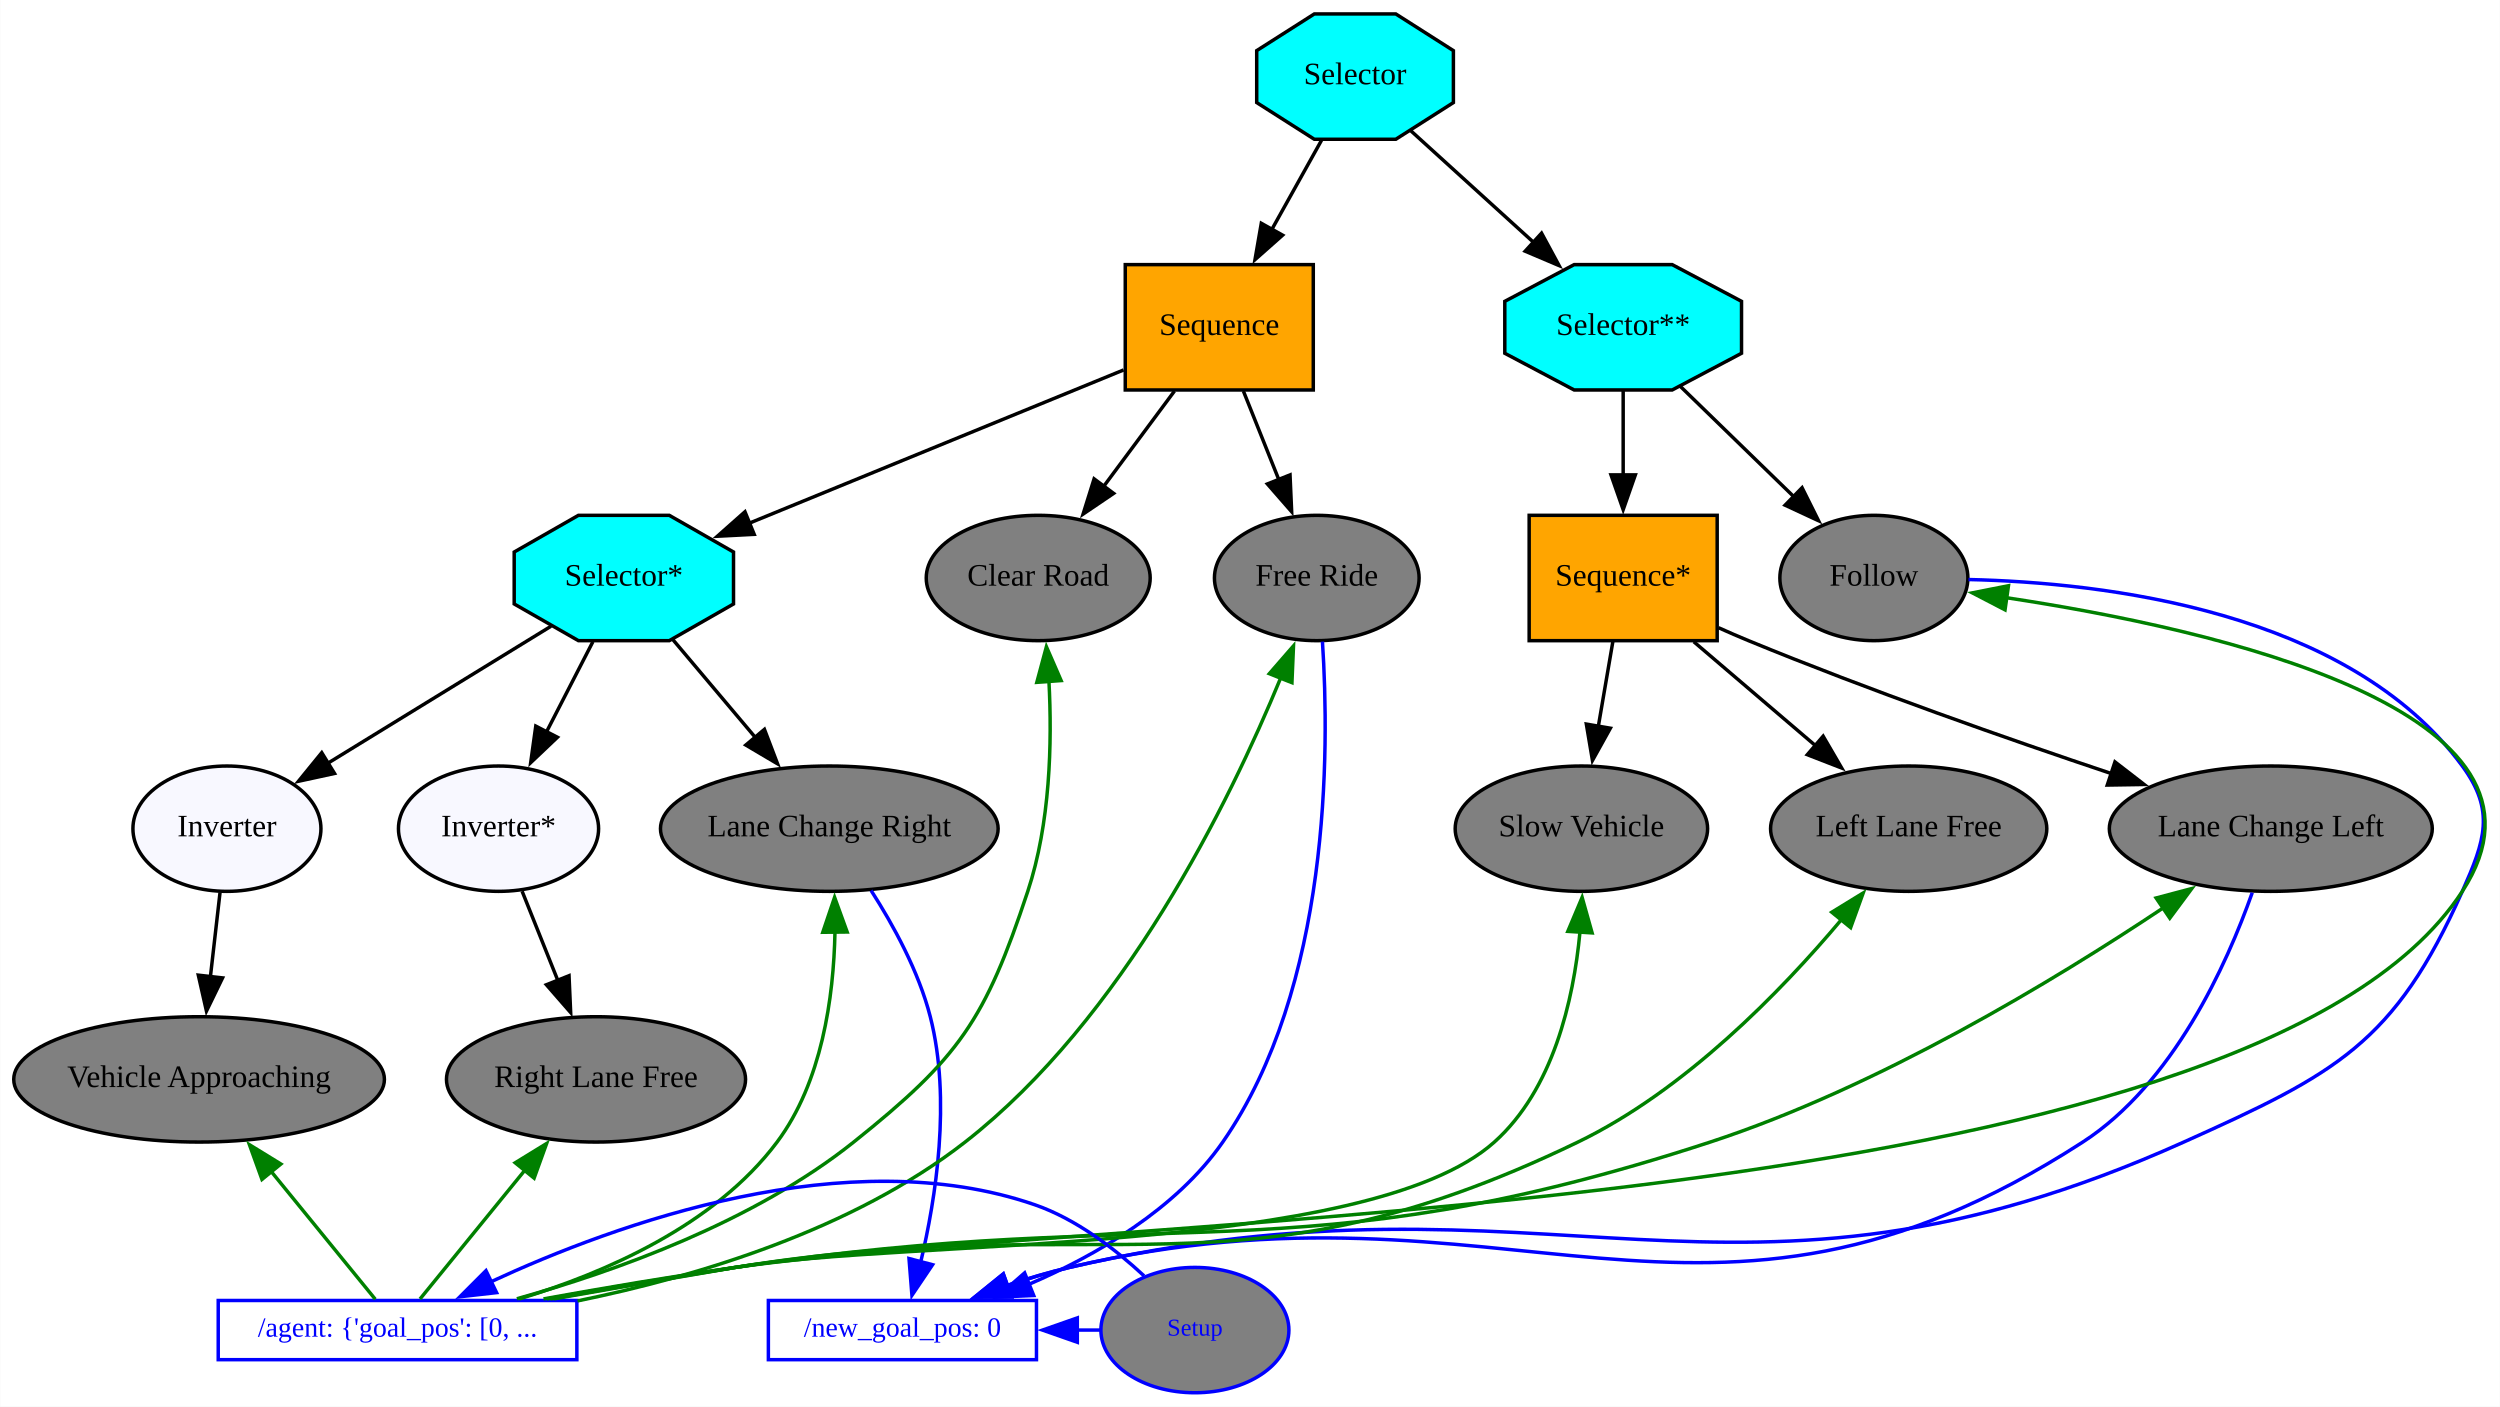
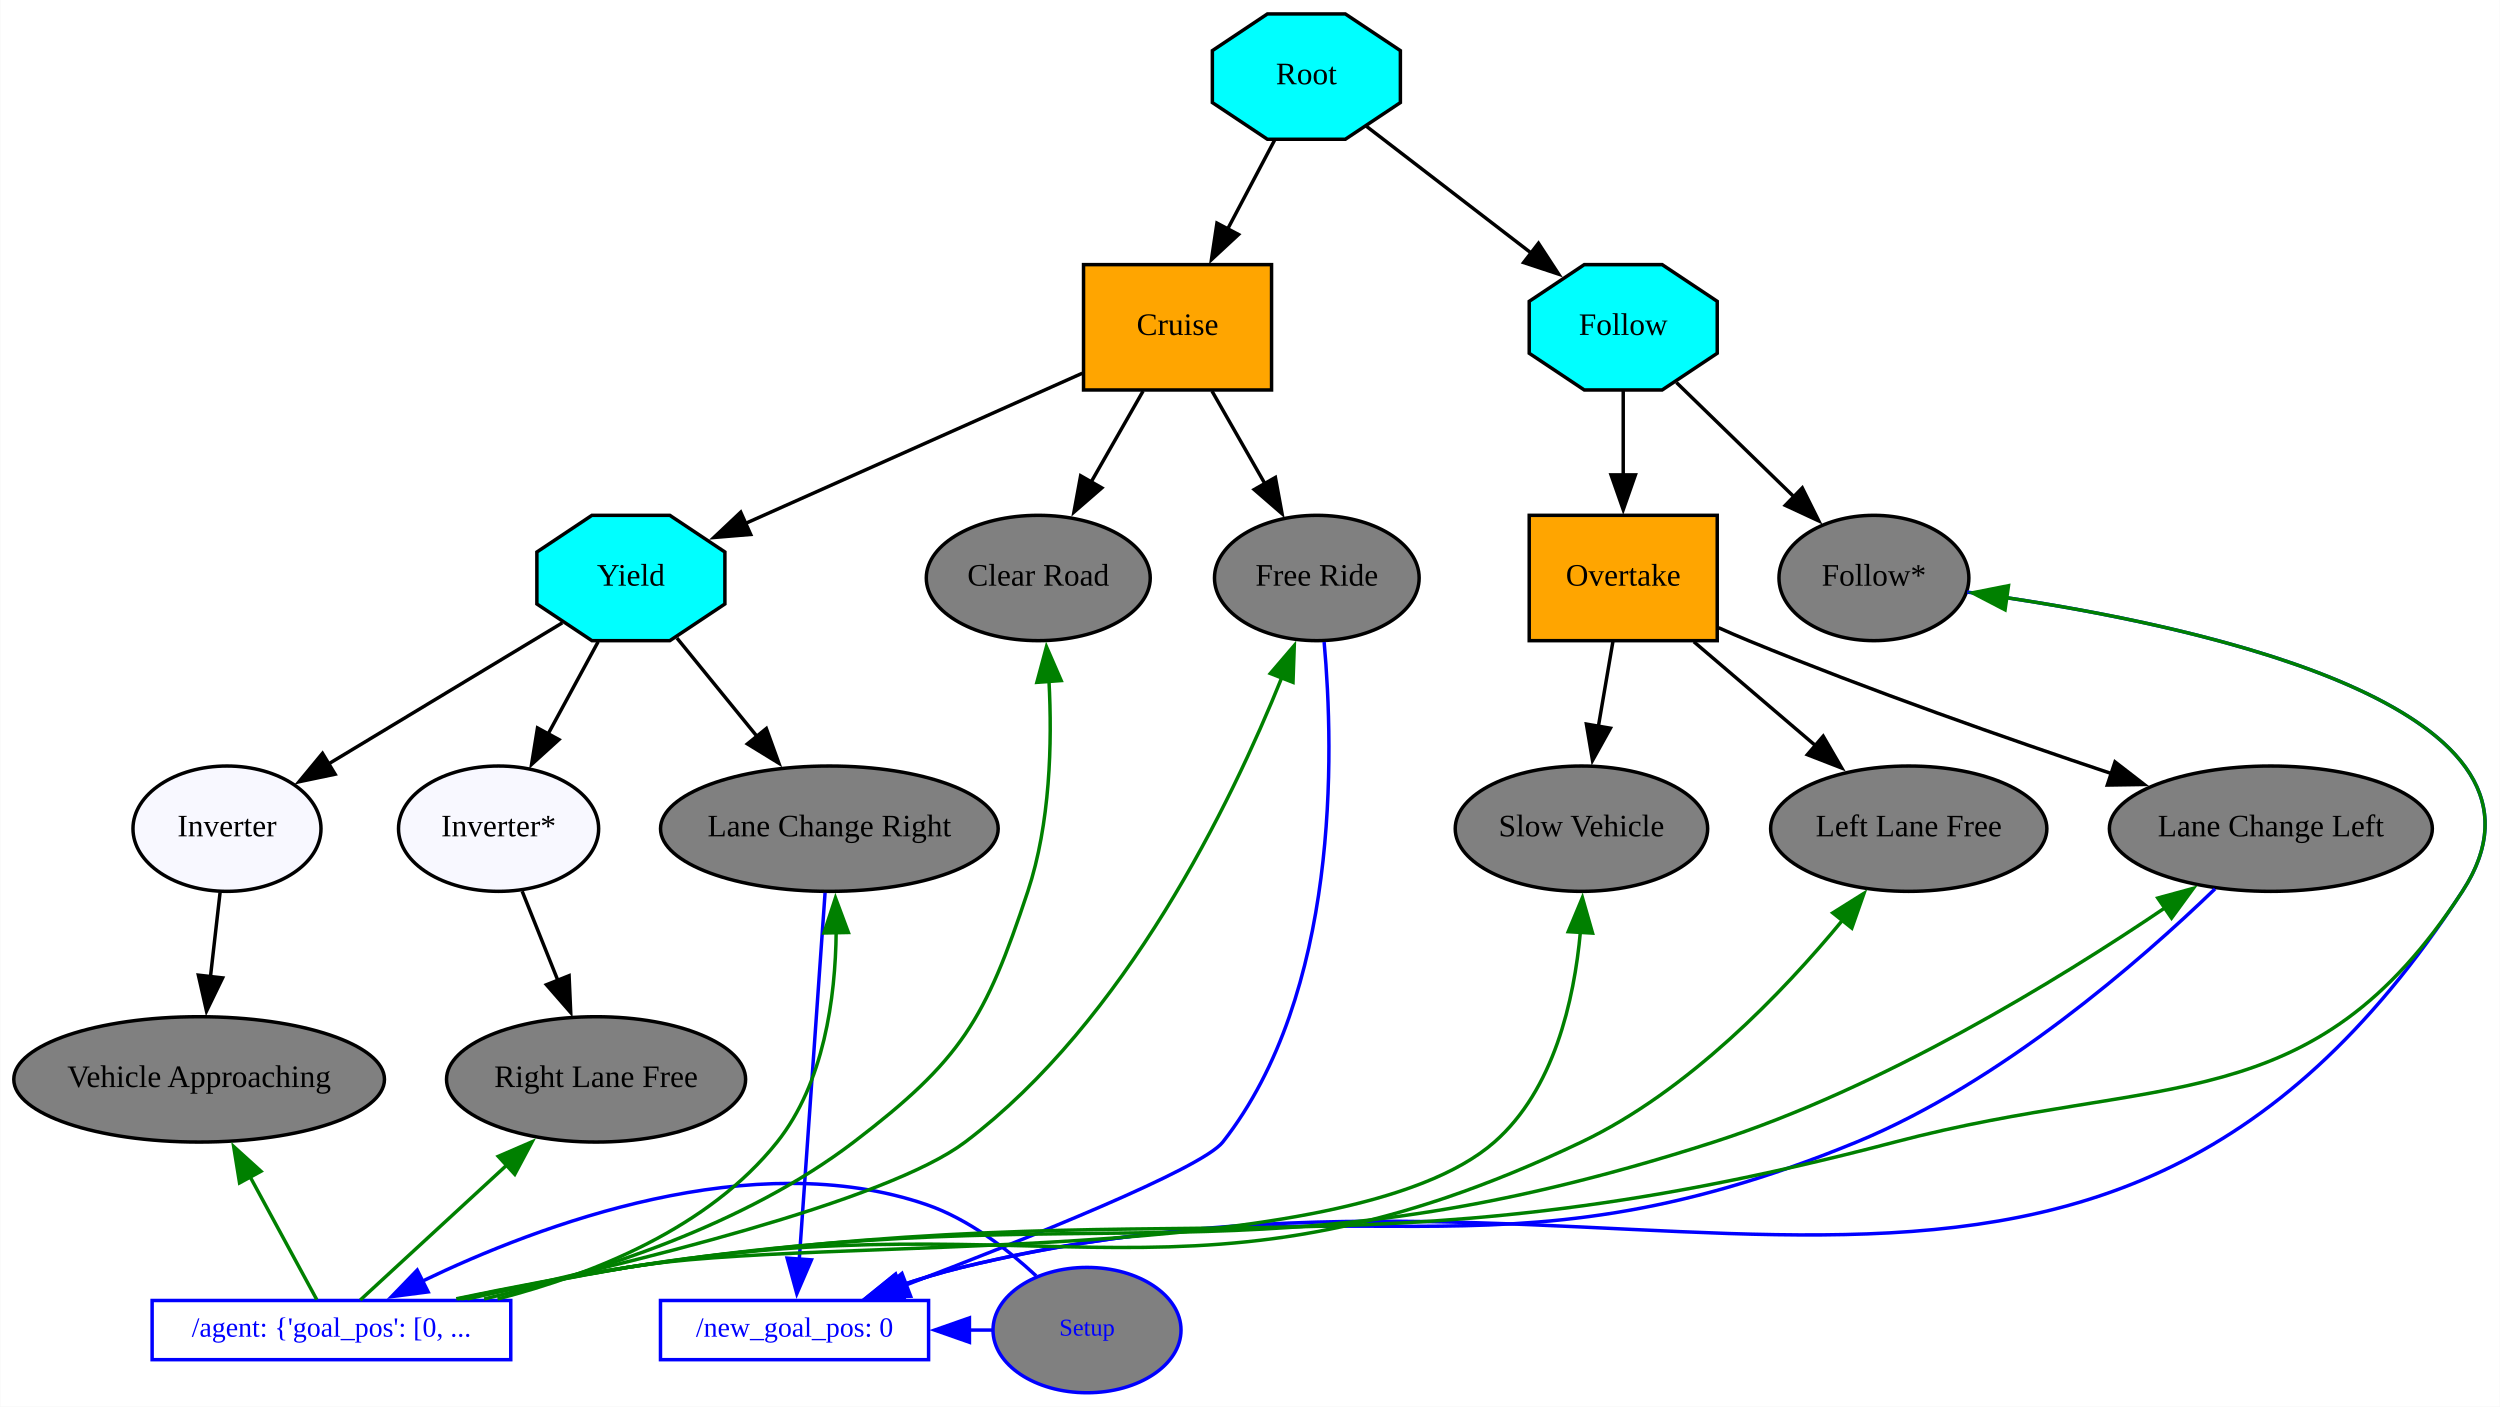
- <svg xmlns="http://www.w3.org/2000/svg" width="718pt" height="404pt" viewBox="0.00 0.00 717.89 404.00">
+ <svg xmlns="http://www.w3.org/2000/svg" width="718pt" height="404pt" viewBox="0.00 0.00 717.86 404.00">
  <g id="graph0" class="graph" transform="scale(1 1) rotate(0) translate(4 400)">
-     <polygon fill="white" stroke="none" points="-4,4 -4,-400 713.89,-400 713.89,4 -4,4" />
+     <polygon fill="white" stroke="none" points="-4,4 -4,-400 713.86,-400 713.86,4 -4,4" />
    <g id="node1" class="node">
-       <polygon fill="cyan" stroke="black" points="413.36,-370.54 413.36,-385.46 396.81,-396 373.42,-396 356.87,-385.46 356.87,-370.54 373.42,-360 396.81,-360 413.36,-370.54" />
-       <text text-anchor="middle" x="385.12" y="-375.8" font-family="Times New Roman,serif" font-size="9.00">Selector</text>
+       <polygon fill="cyan" stroke="black" points="398.12,-370.54 398.12,-385.46 382.3,-396 359.93,-396 344.12,-385.46 344.12,-370.54 359.93,-360 382.3,-360 398.12,-370.54" />
+       <text text-anchor="middle" x="371.12" y="-375.8" font-family="Times New Roman,serif" font-size="9.00">Root</text>
    </g>
    <g id="node2" class="node">
-       <polygon fill="orange" stroke="black" points="373.12,-324 319.12,-324 319.12,-288 373.12,-288 373.12,-324" />
-       <text text-anchor="middle" x="346.12" y="-303.8" font-family="Times New Roman,serif" font-size="9.00">Sequence</text>
+       <polygon fill="orange" stroke="black" points="361.12,-324 307.12,-324 307.12,-288 361.12,-288 361.12,-324" />
+       <text text-anchor="middle" x="334.12" y="-303.8" font-family="Times New Roman,serif" font-size="9.00">Cruise</text>
    </g>
    <g id="edge1" class="edge">
-       <path fill="none" stroke="black" d="M375.48,-359.7C371.18,-351.98 366.01,-342.71 361.22,-334.11" />
-       <polygon fill="black" stroke="black" points="364.31,-332.46 356.38,-325.43 358.19,-335.87 364.31,-332.46" />
+       <path fill="none" stroke="black" d="M361.97,-359.7C357.89,-351.98 352.99,-342.71 348.45,-334.11" />
+       <polygon fill="black" stroke="black" points="351.63,-332.65 343.86,-325.44 345.44,-335.92 351.63,-332.65" />
    </g>
    <g id="node11" class="node">
-       <polygon fill="cyan" stroke="black" points="496.11,-298.54 496.11,-313.46 476.2,-324 448.04,-324 428.12,-313.46 428.12,-298.54 448.04,-288 476.2,-288 496.11,-298.54" />
-       <text text-anchor="middle" x="462.12" y="-303.8" font-family="Times New Roman,serif" font-size="9.00">Selector**</text>
+       <polygon fill="cyan" stroke="black" points="489.12,-298.54 489.12,-313.46 473.3,-324 450.93,-324 435.12,-313.46 435.12,-298.54 450.93,-288 473.3,-288 489.12,-298.54" />
+       <text text-anchor="middle" x="462.12" y="-303.8" font-family="Times New Roman,serif" font-size="9.00">Follow</text>
    </g>
    <g id="edge10" class="edge">
-       <path fill="none" stroke="black" d="M401.07,-362.5C411.25,-353.24 424.68,-341.04 436.35,-330.43" />
-       <polygon fill="black" stroke="black" points="438.68,-333.04 443.72,-323.72 433.97,-327.86 438.68,-333.04" />
+       <path fill="none" stroke="black" d="M388.23,-363.83C401.62,-353.54 420.47,-339.04 435.77,-327.26" />
+       <polygon fill="black" stroke="black" points="437.78,-330.14 443.57,-321.27 433.51,-324.59 437.78,-330.14" />
    </g>
    <g id="node3" class="node">
-       <polygon fill="cyan" stroke="black" points="206.61,-226.54 206.61,-241.46 188.16,-252 162.07,-252 143.62,-241.46 143.62,-226.54 162.07,-216 188.16,-216 206.61,-226.54" />
-       <text text-anchor="middle" x="175.12" y="-231.8" font-family="Times New Roman,serif" font-size="9.00">Selector*</text>
+       <polygon fill="cyan" stroke="black" points="204.12,-226.54 204.12,-241.46 188.3,-252 165.93,-252 150.12,-241.46 150.12,-226.54 165.93,-216 188.3,-216 204.12,-226.54" />
+       <text text-anchor="middle" x="177.12" y="-231.8" font-family="Times New Roman,serif" font-size="9.00">Yield</text>
    </g>
    <g id="edge2" class="edge">
-       <path fill="none" stroke="black" d="M318.64,-293.75C289.38,-281.77 242.94,-262.77 210.86,-249.63" />
-       <polygon fill="black" stroke="black" points="212.55,-246.54 201.97,-245.99 209.9,-253.02 212.55,-246.54" />
+       <path fill="none" stroke="black" d="M306.77,-292.81C279.81,-280.79 238.61,-262.42 209.91,-249.62" />
+       <polygon fill="black" stroke="black" points="211.52,-246.51 200.96,-245.63 208.67,-252.9 211.52,-246.51" />
    </g>
    <g id="node9" class="node">
      <ellipse fill="gray" stroke="black" cx="294.12" cy="-234" rx="32.16" ry="18" />
      <text text-anchor="middle" x="294.12" y="-231.8" font-family="Times New Roman,serif" font-size="9.00">Clear Road</text>
    </g>
    <g id="edge8" class="edge">
-       <path fill="none" stroke="black" d="M333.26,-287.7C327.1,-279.4 319.6,-269.31 312.83,-260.19" />
-       <polygon fill="black" stroke="black" points="315.78,-258.3 307.01,-252.36 310.17,-262.47 315.78,-258.3" />
+       <path fill="none" stroke="black" d="M324.23,-287.7C319.71,-279.78 314.25,-270.23 309.23,-261.44" />
+       <polygon fill="black" stroke="black" points="312.37,-259.88 304.37,-252.94 306.29,-263.36 312.37,-259.88" />
    </g>
    <g id="node10" class="node">
      <ellipse fill="gray" stroke="black" cx="374.12" cy="-234" rx="29.39" ry="18" />
      <text text-anchor="middle" x="374.12" y="-231.8" font-family="Times New Roman,serif" font-size="9.00">Free Ride</text>
    </g>
    <g id="edge9" class="edge">
-       <path fill="none" stroke="black" d="M353.04,-287.7C356.1,-280.04 359.78,-270.85 363.2,-262.3" />
-       <polygon fill="black" stroke="black" points="366.44,-263.61 366.91,-253.03 359.94,-261.01 366.44,-263.61" />
+       <path fill="none" stroke="black" d="M344,-287.7C348.59,-279.67 354.15,-269.95 359.23,-261.05" />
+       <polygon fill="black" stroke="black" points="362.22,-262.88 364.14,-252.46 356.14,-259.4 362.22,-262.88" />
    </g>
    <g id="node4" class="node">
      <ellipse fill="ghostwhite" stroke="black" cx="61.12" cy="-162" rx="27" ry="18" />
      <text text-anchor="middle" x="61.12" y="-159.8" font-family="Times New Roman,serif" font-size="9.00">Inverter</text>
    </g>
    <g id="edge3" class="edge">
-       <path fill="none" stroke="black" d="M154.21,-220.16C136.17,-209.09 109.94,-192.98 89.92,-180.69" />
-       <polygon fill="black" stroke="black" points="92.02,-177.87 81.66,-175.62 88.35,-183.83 92.02,-177.87" />
+       <path fill="none" stroke="black" d="M157.44,-221.13C139,-210 111.2,-193.22 90.2,-180.55" />
+       <polygon fill="black" stroke="black" points="92.17,-177.65 81.8,-175.48 88.55,-183.64 92.17,-177.65" />
    </g>
    <g id="node6" class="node">
      <ellipse fill="ghostwhite" stroke="black" cx="139.12" cy="-162" rx="28.74" ry="18" />
      <text text-anchor="middle" x="139.12" y="-159.8" font-family="Times New Roman,serif" font-size="9.00">Inverter*</text>
    </g>
    <g id="edge5" class="edge">
-       <path fill="none" stroke="black" d="M166.22,-215.7C162.19,-207.87 157.34,-198.44 152.86,-189.73" />
-       <polygon fill="black" stroke="black" points="156.04,-188.26 148.36,-180.97 149.82,-191.46 156.04,-188.26" />
+       <path fill="none" stroke="black" d="M167.72,-215.7C163.36,-207.67 158.09,-197.95 153.26,-189.05" />
+       <polygon fill="black" stroke="black" points="156.45,-187.59 148.6,-180.47 150.3,-190.93 156.45,-187.59" />
    </g>
    <g id="node8" class="node">
      <ellipse fill="gray" stroke="black" cx="234.12" cy="-162" rx="48.49" ry="18" />
      <text text-anchor="middle" x="234.12" y="-159.8" font-family="Times New Roman,serif" font-size="9.00">Lane Change Right</text>
    </g>
    <g id="edge7" class="edge">
-       <path fill="none" stroke="black" d="M189.1,-216.41C196.23,-207.95 205.04,-197.49 212.98,-188.08" />
-       <polygon fill="black" stroke="black" points="215.49,-190.53 219.26,-180.63 210.14,-186.02 215.49,-190.53" />
+       <path fill="none" stroke="black" d="M190.34,-216.76C197.22,-208.32 205.78,-197.8 213.5,-188.31" />
+       <polygon fill="black" stroke="black" points="216.02,-190.77 219.62,-180.81 210.59,-186.35 216.02,-190.77" />
    </g>
    <g id="node5" class="node">
      <ellipse fill="gray" stroke="black" cx="53.12" cy="-90" rx="53.23" ry="18" />
      <text text-anchor="middle" x="53.12" y="-87.8" font-family="Times New Roman,serif" font-size="9.00">Vehicle Approaching</text>
    </g>
    <g id="edge4" class="edge">
      <path fill="none" stroke="black" d="M59.14,-143.7C58.31,-136.41 57.31,-127.73 56.38,-119.54" />
      <polygon fill="black" stroke="black" points="59.86,-119.15 55.24,-109.61 52.9,-119.94 59.86,-119.15" />
    </g>
    <g id="node7" class="node">
      <ellipse fill="gray" stroke="black" cx="167.12" cy="-90" rx="42.95" ry="18" />
      <text text-anchor="middle" x="167.12" y="-87.8" font-family="Times New Roman,serif" font-size="9.00">Right Lane Free</text>
    </g>
    <g id="edge6" class="edge">
      <path fill="none" stroke="black" d="M145.89,-144.05C148.99,-136.32 152.73,-126.96 156.21,-118.27" />
      <polygon fill="black" stroke="black" points="159.37,-119.78 159.84,-109.19 152.87,-117.18 159.37,-119.78" />
    </g>
-     <g id="node19" class="node">
-       <polygon fill="white" stroke="blue" points="293.62,-26.5 216.62,-26.5 216.62,-9.5 293.62,-9.5 293.62,-26.5" />
-       <text text-anchor="middle" x="255.12" y="-16.1" font-family="Times New Roman,serif" font-size="8.00" fill="blue">/new_goal_pos: 0</text>
-     </g>
-     <g id="edge27" class="edge">
-       <path fill="none" stroke="blue" d="M246.12,-144.26C252.54,-134.26 259.79,-121.01 263.12,-108 269.21,-84.18 264.69,-55.74 260.37,-37.53" />
-       <polygon fill="blue" stroke="blue" points="263.78,-36.77 257.85,-27.98 257.01,-38.55 263.78,-36.77" />
-     </g>
-     <g id="edge26" class="edge">
-       <path fill="none" stroke="blue" d="M375.75,-215.73C377.83,-184.2 378,-116.46 347.12,-72 333.72,-52.71 310.87,-39.5 291.29,-31.08" />
-       <polygon fill="blue" stroke="blue" points="292.83,-27.93 282.24,-27.46 290.22,-34.43 292.83,-27.93" />
+     <g id="node17" class="node">
+       <polygon fill="white" stroke="blue" points="262.62,-26.5 185.62,-26.5 185.62,-9.5 262.62,-9.5 262.62,-26.5" />
+       <text text-anchor="middle" x="224.12" y="-16.1" font-family="Times New Roman,serif" font-size="8.00" fill="blue">/new_goal_pos: 0</text>
+     </g>
+     <g id="edge19" class="edge">
+       <path fill="none" stroke="blue" d="M232.89,-143.59C231.01,-116.86 227.42,-65.92 225.47,-38.18" />
+       <polygon fill="blue" stroke="blue" points="228.97,-38.17 224.78,-28.44 221.99,-38.66 228.97,-38.17" />
+     </g>
+     <g id="edge18" class="edge">
+       <path fill="none" stroke="blue" d="M376.22,-215.62C379.1,-183.61 380.61,-114.71 347.12,-72 341.11,-64.34 290.37,-44.04 255.97,-30.9" />
+       <polygon fill="blue" stroke="blue" points="257.46,-27.72 246.86,-27.45 254.97,-34.27 257.46,-27.72" />
    </g>
    <g id="node12" class="node">
      <polygon fill="orange" stroke="black" points="489.12,-252 435.12,-252 435.12,-216 489.12,-216 489.12,-252" />
-       <text text-anchor="middle" x="462.12" y="-231.8" font-family="Times New Roman,serif" font-size="9.00">Sequence*</text>
+       <text text-anchor="middle" x="462.12" y="-231.8" font-family="Times New Roman,serif" font-size="9.00">Overtake</text>
    </g>
    <g id="edge11" class="edge">
      <path fill="none" stroke="black" d="M462.12,-287.7C462.12,-280.41 462.12,-271.73 462.12,-263.54" />
      <polygon fill="black" stroke="black" points="465.62,-263.62 462.12,-253.62 458.62,-263.62 465.62,-263.62" />
    </g>
    <g id="node16" class="node">
-       <ellipse fill="gray" stroke="black" cx="534.12" cy="-234" rx="27" ry="18" />
-       <text text-anchor="middle" x="534.12" y="-231.8" font-family="Times New Roman,serif" font-size="9.00">Follow</text>
+       <ellipse fill="gray" stroke="black" cx="534.12" cy="-234" rx="27.27" ry="18" />
+       <text text-anchor="middle" x="534.12" y="-231.8" font-family="Times New Roman,serif" font-size="9.00">Follow*</text>
    </g>
    <g id="edge15" class="edge">
-       <path fill="none" stroke="black" d="M478.45,-289.12C488.14,-279.69 500.58,-267.61 511.23,-257.25" />
-       <polygon fill="black" stroke="black" points="513.5,-259.93 518.23,-250.45 508.62,-254.91 513.5,-259.93" />
+       <path fill="none" stroke="black" d="M477.39,-290.15C487.25,-280.56 500.27,-267.9 511.35,-257.13" />
+       <polygon fill="black" stroke="black" points="513.55,-259.88 518.28,-250.4 508.67,-254.86 513.55,-259.88" />
    </g>
    <g id="node13" class="node">
      <ellipse fill="gray" stroke="black" cx="450.12" cy="-162" rx="36.25" ry="18" />
      <text text-anchor="middle" x="450.12" y="-159.8" font-family="Times New Roman,serif" font-size="9.00">Slow Vehicle</text>
    </g>
    <g id="edge12" class="edge">
      <path fill="none" stroke="black" d="M459.15,-215.7C457.89,-208.32 456.38,-199.52 454.96,-191.25" />
      <polygon fill="black" stroke="black" points="458.44,-190.86 453.3,-181.6 451.54,-192.04 458.44,-190.86" />
    </g>
    <g id="node14" class="node">
      <ellipse fill="gray" stroke="black" cx="544.12" cy="-162" rx="39.67" ry="18" />
      <text text-anchor="middle" x="544.12" y="-159.8" font-family="Times New Roman,serif" font-size="9.00">Left Lane Free</text>
    </g>
    <g id="edge13" class="edge">
      <path fill="none" stroke="black" d="M482.39,-215.7C492.94,-206.69 505.98,-195.56 517.35,-185.85" />
      <polygon fill="black" stroke="black" points="519.55,-188.57 524.88,-179.42 515,-183.25 519.55,-188.57" />
    </g>
    <g id="node15" class="node">
      <ellipse fill="gray" stroke="black" cx="648.12" cy="-162" rx="46.38" ry="18" />
      <text text-anchor="middle" x="648.12" y="-159.8" font-family="Times New Roman,serif" font-size="9.00">Lane Change Left</text>
    </g>
    <g id="edge14" class="edge">
      <path fill="none" stroke="black" d="M489.51,-219.72C492.39,-218.42 495.3,-217.16 498.12,-216 532.69,-201.77 572.65,-187.77 602.62,-177.73" />
      <polygon fill="black" stroke="black" points="603.36,-181.18 611.75,-174.7 601.15,-174.53 603.36,-181.18" />
    </g>
+     <g id="edge16" class="edge">
+       <path fill="none" stroke="blue" d="M632.09,-144.72C610.68,-124.07 570.62,-89.09 529.12,-72 422.47,-28.08 384.15,-63.39 272.12,-36 266.26,-34.57 260.11,-32.69 254.24,-30.71" />
+       <polygon fill="blue" stroke="blue" points="255.48,-27.43 244.89,-27.36 253.13,-34.03 255.48,-27.43" />
+     </g>
+     <g id="edge17" class="edge">
+       <path fill="none" stroke="blue" d="M560.88,-229.95C617.04,-222.4 739.14,-199.29 703.12,-144 595.32,21.46 464.08,-82.36 272.12,-36 266.25,-34.58 260.1,-32.71 254.24,-30.73" />
+       <polygon fill="blue" stroke="blue" points="255.48,-27.46 244.88,-27.39 253.12,-34.05 255.48,-27.46" />
+     </g>
+     <g id="node18" class="node">
+       <ellipse fill="gray" stroke="blue" cx="308.12" cy="-18" rx="27" ry="18" />
+       <text text-anchor="middle" x="308.12" y="-16.4" font-family="Times New Roman,serif" font-size="7.00" fill="blue">Setup</text>
+     </g>
+     <g id="edge20" class="edge">
+       <path fill="none" stroke="blue" d="M280.88,-18C278.62,-18 276.37,-18 274.11,-18" />
+       <polygon fill="blue" stroke="blue" points="274.35,-14.5 264.35,-18 274.35,-21.5 274.35,-14.5" />
+     </g>
+     <g id="node19" class="node">
+       <polygon fill="white" stroke="blue" points="142.62,-26.5 39.62,-26.5 39.62,-9.5 142.62,-9.5 142.62,-26.5" />
+       <text text-anchor="middle" x="91.12" y="-16.1" font-family="Times New Roman,serif" font-size="8.00" fill="blue">/agent: {'goal_pos': [0, ...</text>
+     </g>
    <g id="edge30" class="edge">
-       <path fill="none" stroke="blue" d="M642.79,-143.63C635.44,-122.86 620.06,-88.79 594.12,-72 484.7,-1.21 429.95,-65.93 303.12,-36 297.24,-34.61 291.09,-32.76 285.22,-30.78" />
-       <polygon fill="blue" stroke="blue" points="286.47,-27.51 275.87,-27.44 284.11,-34.1 286.47,-27.51" />
+       <path fill="none" stroke="blue" d="M293.52,-33.57C285.17,-41.33 274,-49.9 262.12,-54 212.17,-71.22 151.04,-48.35 117.06,-31.97" />
+       <polygon fill="blue" stroke="blue" points="118.89,-28.97 108.38,-27.61 115.75,-35.23 118.89,-28.97" />
+     </g>
+     <g id="edge27" class="edge">
+       <path fill="none" stroke="green" d="M86.9,-26.76C82.29,-35.25 74.65,-49.33 67.8,-61.95" />
+       <polygon fill="green" stroke="green" points="64.73,-60.27 63.04,-70.72 70.88,-63.61 64.73,-60.27" />
+     </g>
+     <g id="edge24" class="edge">
+       <path fill="none" stroke="green" d="M99.41,-26.64C109.48,-35.92 126.96,-52.01 141.63,-65.53" />
+       <polygon fill="green" stroke="green" points="139.03,-67.89 148.76,-72.09 143.77,-62.74 139.03,-67.89" />
+     </g>
+     <g id="edge26" class="edge">
+       <path fill="none" stroke="green" d="M138.83,-26.94C166.43,-34.05 199.49,-47.35 219.12,-72 232.55,-88.87 235.88,-113.33 236.08,-132.34" />
+       <polygon fill="green" stroke="green" points="232.58,-132.05 235.88,-142.12 239.58,-132.19 232.58,-132.05" />
    </g>
    <g id="edge28" class="edge">
-       <path fill="none" stroke="blue" d="M561.29,-233.56C600.11,-232.69 670.35,-224.61 703.12,-180 712.59,-167.1 709.63,-158.62 703.12,-144 683.66,-100.3 666.75,-91.61 623.12,-72 492.58,-13.33 442.59,-68.1 303.12,-36 297.24,-34.65 291.08,-32.81 285.21,-30.84" />
-       <polygon fill="blue" stroke="blue" points="286.45,-27.56 275.86,-27.49 284.09,-34.15 286.45,-27.56" />
-     </g>
-     <g id="node17" class="node">
-       <polygon fill="white" stroke="blue" points="161.62,-26.5 58.62,-26.5 58.62,-9.5 161.62,-9.5 161.62,-26.5" />
-       <text text-anchor="middle" x="110.12" y="-16.1" font-family="Times New Roman,serif" font-size="8.00" fill="blue">/agent: {'goal_pos': [0, ...</text>
-     </g>
-     <g id="edge19" class="edge">
-       <path fill="none" stroke="green" d="M103.73,-26.85C96.47,-35.76 84.25,-50.77 73.63,-63.8" />
-       <polygon fill="green" stroke="green" points="71.18,-61.27 67.58,-71.24 76.61,-65.69 71.18,-61.27" />
-     </g>
-     <g id="edge20" class="edge">
-       <path fill="none" stroke="green" d="M116.57,-26.93C123.9,-35.93 136.23,-51.07 146.88,-64.15" />
-       <polygon fill="green" stroke="green" points="143.91,-66.05 152.94,-71.59 149.34,-61.63 143.91,-66.05" />
-     </g>
-     <g id="edge17" class="edge">
-       <path fill="none" stroke="green" d="M145.06,-26.94C169.63,-34.39 201.21,-48.08 219.12,-72 231.98,-89.18 235.37,-113.46 235.75,-132.32" />
-       <polygon fill="green" stroke="green" points="232.25,-132.25 235.64,-142.29 239.25,-132.33 232.25,-132.25" />
-     </g>
-     <g id="edge24" class="edge">
-       <path fill="none" stroke="green" d="M144.39,-27C172.6,-34.88 212.46,-49.1 241.12,-72 271.55,-96.32 278.85,-107.02 291.12,-144 297.56,-163.43 298.14,-186.58 297.2,-204.4" />
+       <path fill="none" stroke="green" d="M134.97,-26.94C166.89,-34.41 209.83,-48.13 241.12,-72 272.09,-95.63 278.85,-107.02 291.12,-144 297.56,-163.43 298.14,-186.58 297.2,-204.4" />
      <polygon fill="green" stroke="green" points="293.72,-204.03 296.47,-214.26 300.7,-204.54 293.72,-204.03" />
    </g>
-     <g id="edge16" class="edge">
-       <path fill="none" stroke="green" d="M161.82,-26.38C196.23,-33.41 240.85,-46.83 273.12,-72 318.54,-107.43 348.99,-169.43 363.75,-205.27" />
-       <polygon fill="green" stroke="green" points="360.49,-206.52 367.44,-214.51 366.99,-203.93 360.49,-206.52" />
-     </g>
-     <g id="edge18" class="edge">
-       <path fill="none" stroke="green" d="M155.01,-26.96C171.4,-29.85 190.09,-33.1 207.12,-36 255.52,-44.24 388.54,-39.25 425.12,-72 441.95,-87.07 447.83,-112.48 449.71,-132.3" />
-       <polygon fill="green" stroke="green" points="446.22,-132.51 450.33,-142.27 453.2,-132.07 446.22,-132.51" />
+     <g id="edge25" class="edge">
+       <path fill="none" stroke="green" d="M130.15,-26.95C176.57,-36.98 250.6,-54.99 273.12,-72 319.21,-106.82 349.49,-169.3 364.03,-205.33" />
+       <polygon fill="green" stroke="green" points="360.76,-206.58 367.65,-214.62 367.28,-204.03 360.76,-206.58" />
+     </g>
+     <g id="edge23" class="edge">
+       <path fill="none" stroke="green" d="M128.69,-26.97C143.45,-29.98 160.54,-33.32 176.12,-36 231.21,-45.49 383.09,-35.12 425.12,-72 442.18,-86.97 448.02,-112.57 449.83,-132.48" />
+       <polygon fill="green" stroke="green" points="446.32,-132.42 450.4,-142.2 453.31,-132.01 446.32,-132.42" />
+     </g>
+     <g id="edge29" class="edge">
+       <path fill="none" stroke="green" d="M128.26,-26.99C143.1,-30.03 160.38,-33.4 176.12,-36 297.29,-56.06 339.22,-19.2 450.12,-72 480.73,-86.58 507.92,-114.89 525.07,-135.68" />
+       <polygon fill="green" stroke="green" points="522.3,-137.82 531.28,-143.45 527.77,-133.45 522.3,-137.82" />
+     </g>
+     <g id="edge21" class="edge">
+       <path fill="none" stroke="green" d="M127.4,-26.94C142.42,-30.05 160.06,-33.47 176.12,-36 314,-57.71 355.24,-29.25 488.12,-72 536.44,-87.55 586.75,-118.34 617.75,-139.3" />
+       <polygon fill="green" stroke="green" points="615.64,-142.09 625.86,-144.87 619.6,-136.32 615.64,-142.09" />
    </g>
    <g id="edge22" class="edge">
-       <path fill="none" stroke="green" d="M154.02,-26.94C170.64,-29.88 189.73,-33.18 207.12,-36 314.46,-53.39 351.21,-24.68 449.12,-72 479.82,-86.84 507.33,-115.11 524.75,-135.82" />
-       <polygon fill="green" stroke="green" points="522.03,-138.01 531.06,-143.55 527.45,-133.59 522.03,-138.01" />
-     </g>
-     <g id="edge23" class="edge">
-       <path fill="none" stroke="green" d="M153.02,-26.95C169.86,-29.96 189.37,-33.31 207.12,-36 331.16,-54.83 367.88,-32.96 487.12,-72 535.46,-87.83 585.96,-118.41 617.23,-139.26" />
-       <polygon fill="green" stroke="green" points="615.18,-142.1 625.43,-144.81 619.11,-136.3 615.18,-142.1" />
-     </g>
-     <g id="edge21" class="edge">
-       <path fill="none" stroke="green" d="M152.04,-26.96C169.09,-30.04 189,-33.43 207.12,-36 318.81,-51.83 641.43,-49.55 703.12,-144 736.94,-195.8 631.71,-219.37 572.14,-228.34" />
-       <polygon fill="green" stroke="green" points="571.79,-224.85 562.39,-229.73 572.78,-231.78 571.79,-224.85" />
-     </g>
-     <g id="node18" class="node">
-       <ellipse fill="gray" stroke="blue" cx="339.12" cy="-18" rx="27" ry="18" />
-       <text text-anchor="middle" x="339.12" y="-16.4" font-family="Times New Roman,serif" font-size="7.00" fill="blue">Setup</text>
-     </g>
-     <g id="edge25" class="edge">
-       <path fill="none" stroke="blue" d="M324.52,-33.57C316.17,-41.33 305,-49.9 293.12,-54 239.3,-72.56 173.09,-48.65 136.89,-31.85" />
-       <polygon fill="blue" stroke="blue" points="138.56,-28.76 128.03,-27.57 135.52,-35.07 138.56,-28.76" />
-     </g>
-     <g id="edge29" class="edge">
-       <path fill="none" stroke="blue" d="M311.88,-18C309.62,-18 307.37,-18 305.11,-18" />
-       <polygon fill="blue" stroke="blue" points="305.35,-14.5 295.35,-18 305.35,-21.5 305.35,-14.5" />
+       <path fill="none" stroke="green" d="M126.96,-26.99C142.07,-30.14 159.89,-33.58 176.12,-36 336.91,-59.97 382.9,-30.64 540.12,-72 616.71,-92.15 659.88,-77.64 703.12,-144 736.89,-195.83 631.68,-219.39 572.13,-228.35" />
+       <polygon fill="green" stroke="green" points="571.78,-224.86 562.38,-229.74 572.77,-231.79 571.78,-224.86" />
    </g>
  </g>
</svg>
